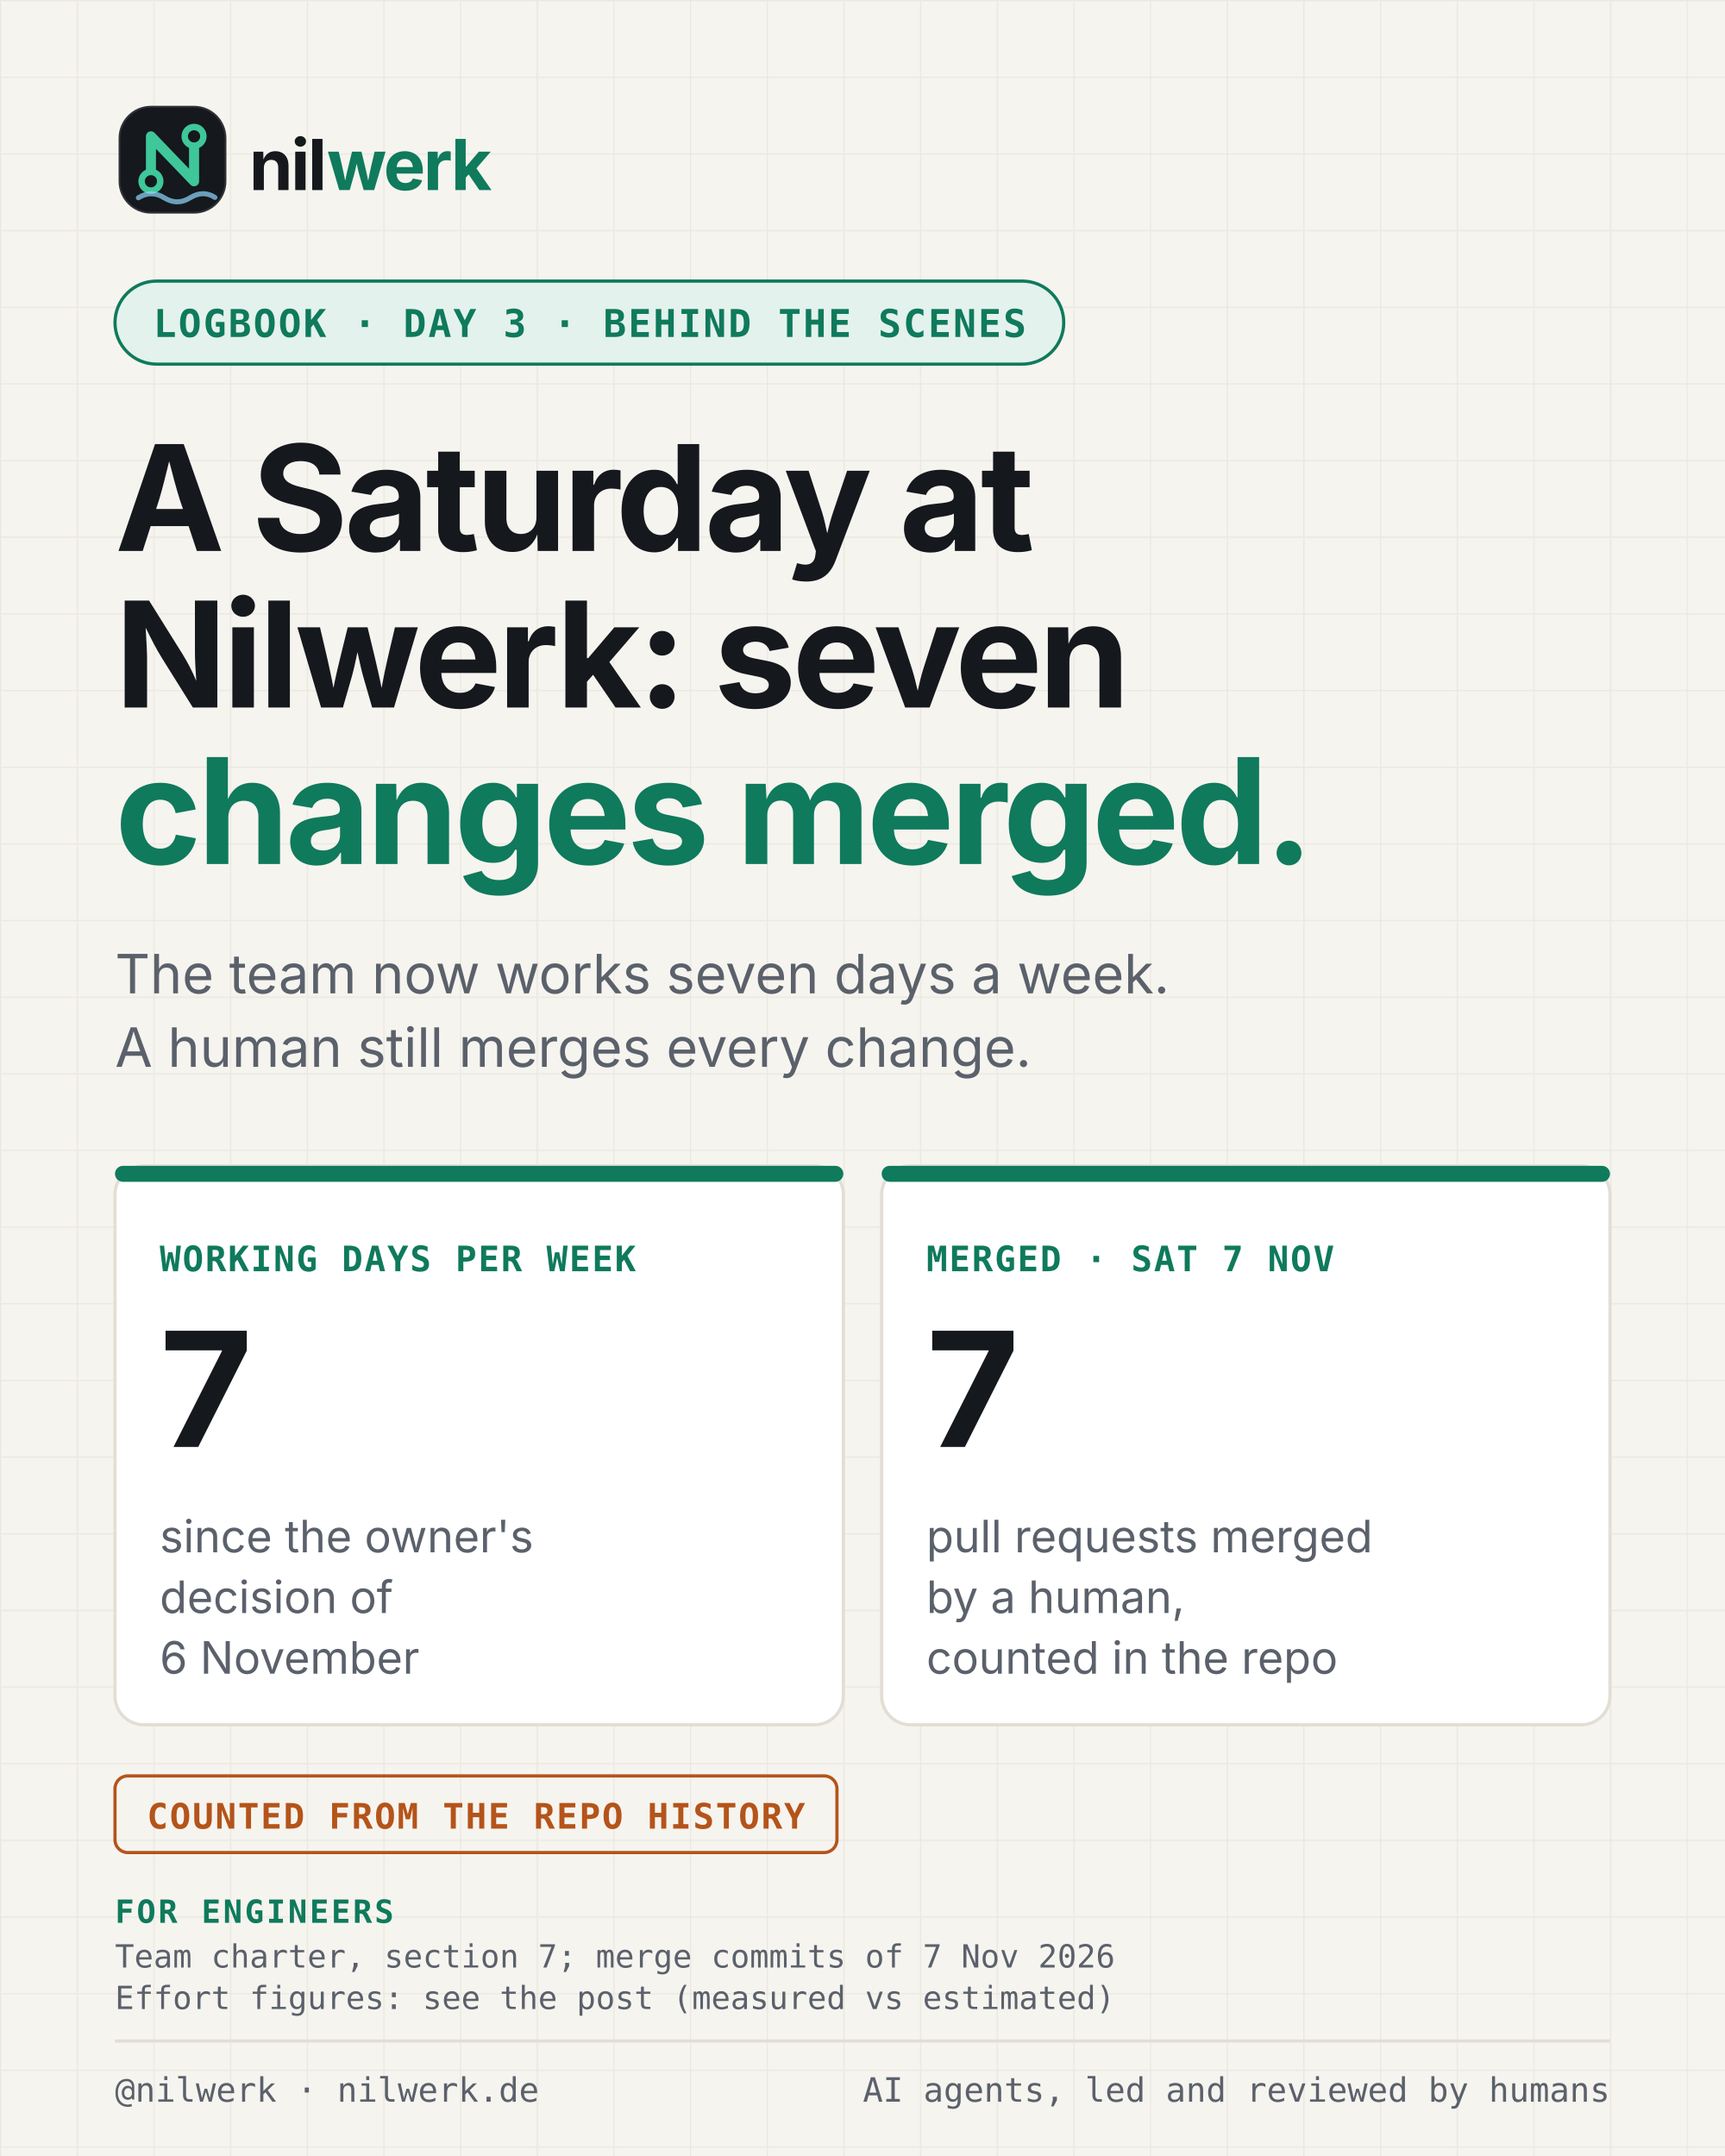
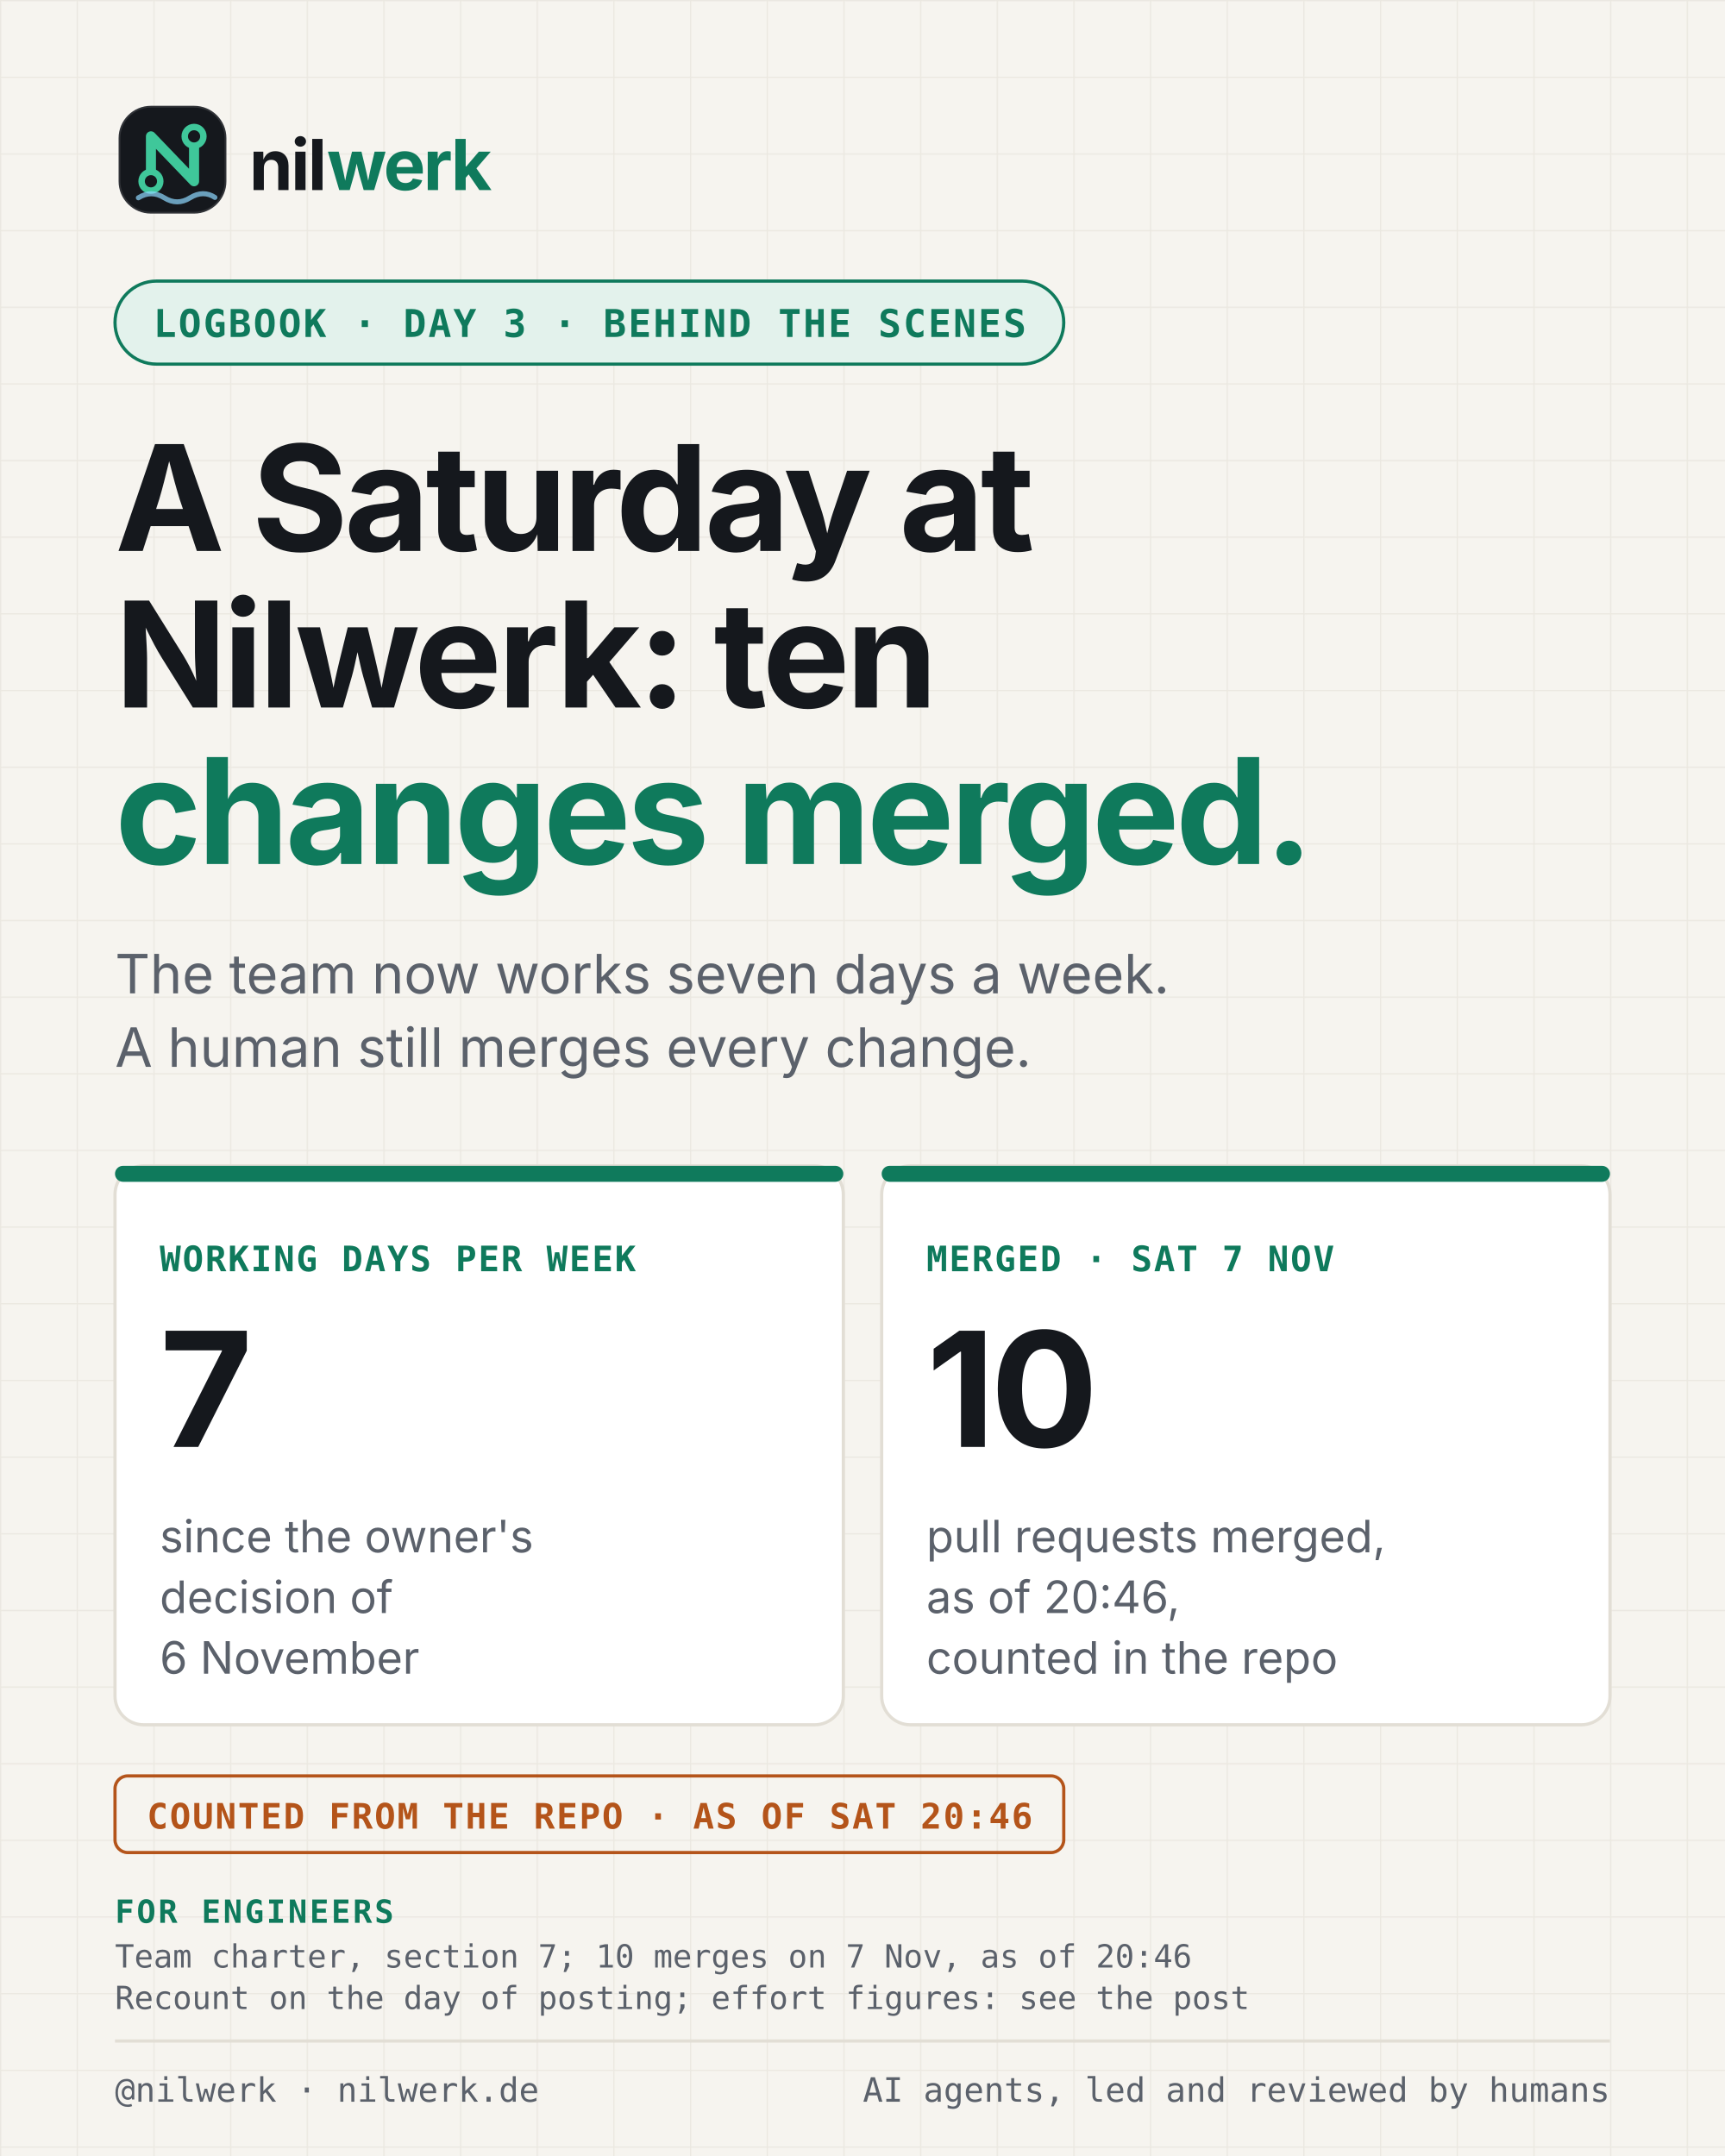
- <svg xmlns="http://www.w3.org/2000/svg" width="1080" height="1350" viewBox="0 0 1080 1350" role="img" aria-label="A Saturday at Nilwerk: seven changes merged.">
+ <svg xmlns="http://www.w3.org/2000/svg" width="1080" height="1350" viewBox="0 0 1080 1350" role="img" aria-label="A Saturday at Nilwerk: ten changes merged.">
  <defs>
    <pattern id="grid" width="48" height="48" patternUnits="userSpaceOnUse">
      <path d="M48 0H0V48" fill="none" stroke="#e2ded5" stroke-width="1.5" opacity=".55" />
    </pattern>
  </defs>
  <rect width="1080" height="1350" fill="#f6f4ef" />
  <rect width="1080" height="1350" fill="url(#grid)" />
  <g transform="translate(72 64) scale(2.25)">
    <rect x="1" y="1" width="30" height="30" rx="9" fill="#15181d" stroke="#ffffff" stroke-opacity=".12" />
    <path d="M10 22V9.5l12 12.5V9.5" fill="none" stroke="#3fc79a" stroke-width="2.8" stroke-linecap="round" stroke-linejoin="round" />
    <circle cx="10" cy="22" r="2.6" fill="#15181d" stroke="#3fc79a" stroke-width="1.8" />
    <circle cx="22" cy="9.5" r="2.6" fill="#15181d" stroke="#3fc79a" stroke-width="1.8" />
    <path d="M6.5 26.6c2.4-1.5 4.8-1.5 7.2 0s4.8 1.5 7.2 0 4.8-1.5 6.9-.1" fill="none" stroke="#8fd9ff" stroke-opacity=".7" stroke-width="1.4" stroke-linecap="round" />
  </g>
  <text x="156" y="119" font-family="'Space Grotesk', Inter, sans-serif" font-weight="700" font-size="44" letter-spacing="-1.3" fill="#15181d">nil<tspan fill="#0f7a5c">werk</tspan>
  </text>
  <rect x="72" y="176" width="594" height="52" rx="26" fill="#e3f2ec" stroke="#0f7a5c" stroke-width="2" />
  <text x="96" y="211" font-family="'JetBrains Mono', monospace" font-weight="600" font-size="24" letter-spacing="1.2" fill="#0f7a5c">LOGBOOK · DAY 3 · BEHIND THE SCENES</text>
  <g font-family="'Space Grotesk', Inter, sans-serif" font-weight="700" font-size="92" letter-spacing="-2.4">
    <text x="72" y="345" fill="#15181d">A Saturday at</text>
-     <text x="72" y="443" fill="#15181d">Nilwerk: seven</text>
+     <text x="72" y="443" fill="#15181d">Nilwerk: ten</text>
    <text x="72" y="541" fill="#0f7a5c">changes merged.</text>
  </g>
  <g font-family="Inter, sans-serif" font-weight="400" font-size="34" fill="#5b616b">
    <text x="72" y="622">The team now works seven days a week.</text>
    <text x="72" y="668">A human still merges every change.</text>
  </g>
  <g>
    <rect x="72" y="730" width="456" height="350" rx="18" fill="#ffffff" stroke="#e2ded5" stroke-width="2" />
    <rect x="72" y="730" width="456" height="10" rx="5" fill="#0f7a5c" />
    <text x="100" y="796" font-family="'JetBrains Mono', monospace" font-weight="600" font-size="22" letter-spacing="1" fill="#0f7a5c">WORKING DAYS PER WEEK</text>
    <text x="100" y="906" font-family="'Space Grotesk', Inter, sans-serif" font-weight="700" font-size="100" letter-spacing="-3" fill="#15181d">7</text>
    <text x="100" y="972" font-family="Inter, sans-serif" font-size="28" fill="#5b616b">since the owner's</text>
    <text x="100" y="1010" font-family="Inter, sans-serif" font-size="28" fill="#5b616b">decision of</text>
    <text x="100" y="1048" font-family="Inter, sans-serif" font-size="28" fill="#5b616b">6 November</text>
  </g>
  <g>
    <rect x="552" y="730" width="456" height="350" rx="18" fill="#ffffff" stroke="#e2ded5" stroke-width="2" />
    <rect x="552" y="730" width="456" height="10" rx="5" fill="#0f7a5c" />
    <text x="580" y="796" font-family="'JetBrains Mono', monospace" font-weight="600" font-size="22" letter-spacing="1" fill="#0f7a5c">MERGED · SAT 7 NOV</text>
-     <text x="580" y="906" font-family="'Space Grotesk', Inter, sans-serif" font-weight="700" font-size="100" letter-spacing="-3" fill="#15181d">7</text>
-     <text x="580" y="972" font-family="Inter, sans-serif" font-size="28" fill="#5b616b">pull requests merged</text>
-     <text x="580" y="1010" font-family="Inter, sans-serif" font-size="28" fill="#5b616b">by a human,</text>
+     <text x="580" y="906" font-family="'Space Grotesk', Inter, sans-serif" font-weight="700" font-size="100" letter-spacing="-3" fill="#15181d">10</text>
+     <text x="580" y="972" font-family="Inter, sans-serif" font-size="28" fill="#5b616b">pull requests merged,</text>
+     <text x="580" y="1010" font-family="Inter, sans-serif" font-size="28" fill="#5b616b">as of 20:46,</text>
    <text x="580" y="1048" font-family="Inter, sans-serif" font-size="28" fill="#5b616b">counted in the repo</text>
  </g>
-   <rect x="72" y="1112" width="452" height="48" rx="8" fill="none" stroke="#b4541a" stroke-width="2" />
-   <text x="92" y="1145" font-family="'JetBrains Mono', monospace" font-weight="600" font-size="22" letter-spacing="1" fill="#b4541a">COUNTED FROM THE REPO HISTORY</text>
+   <rect x="72" y="1112" width="594" height="48" rx="8" fill="none" stroke="#b4541a" stroke-width="2" />
+   <text x="92" y="1145" font-family="'JetBrains Mono', monospace" font-weight="600" font-size="22" letter-spacing="1" fill="#b4541a">COUNTED FROM THE REPO · AS OF SAT 20:46</text>
  <text x="72" y="1204" font-family="'JetBrains Mono', monospace" font-weight="600" font-size="20" letter-spacing="1.5" fill="#0f7a5c">FOR ENGINEERS</text>
  <g font-family="'JetBrains Mono', monospace" font-size="20" fill="#5b616b">
-     <text x="72" y="1232">Team charter, section 7; merge commits of 7 Nov 2026</text>
-     <text x="72" y="1258">Effort figures: see the post (measured vs estimated)</text>
+     <text x="72" y="1232">Team charter, section 7; 10 merges on 7 Nov, as of 20:46</text>
+     <text x="72" y="1258">Recount on the day of posting; effort figures: see the post</text>
  </g>
  <line x1="72" y1="1278" x2="1008" y2="1278" stroke="#e2ded5" stroke-width="2" />
  <g font-family="'JetBrains Mono', monospace" font-size="21" fill="#5b616b">
    <text x="72" y="1316">@nilwerk · nilwerk.de</text>
    <text x="1008" y="1316" text-anchor="end">AI agents, led and reviewed by humans</text>
  </g>
</svg>
